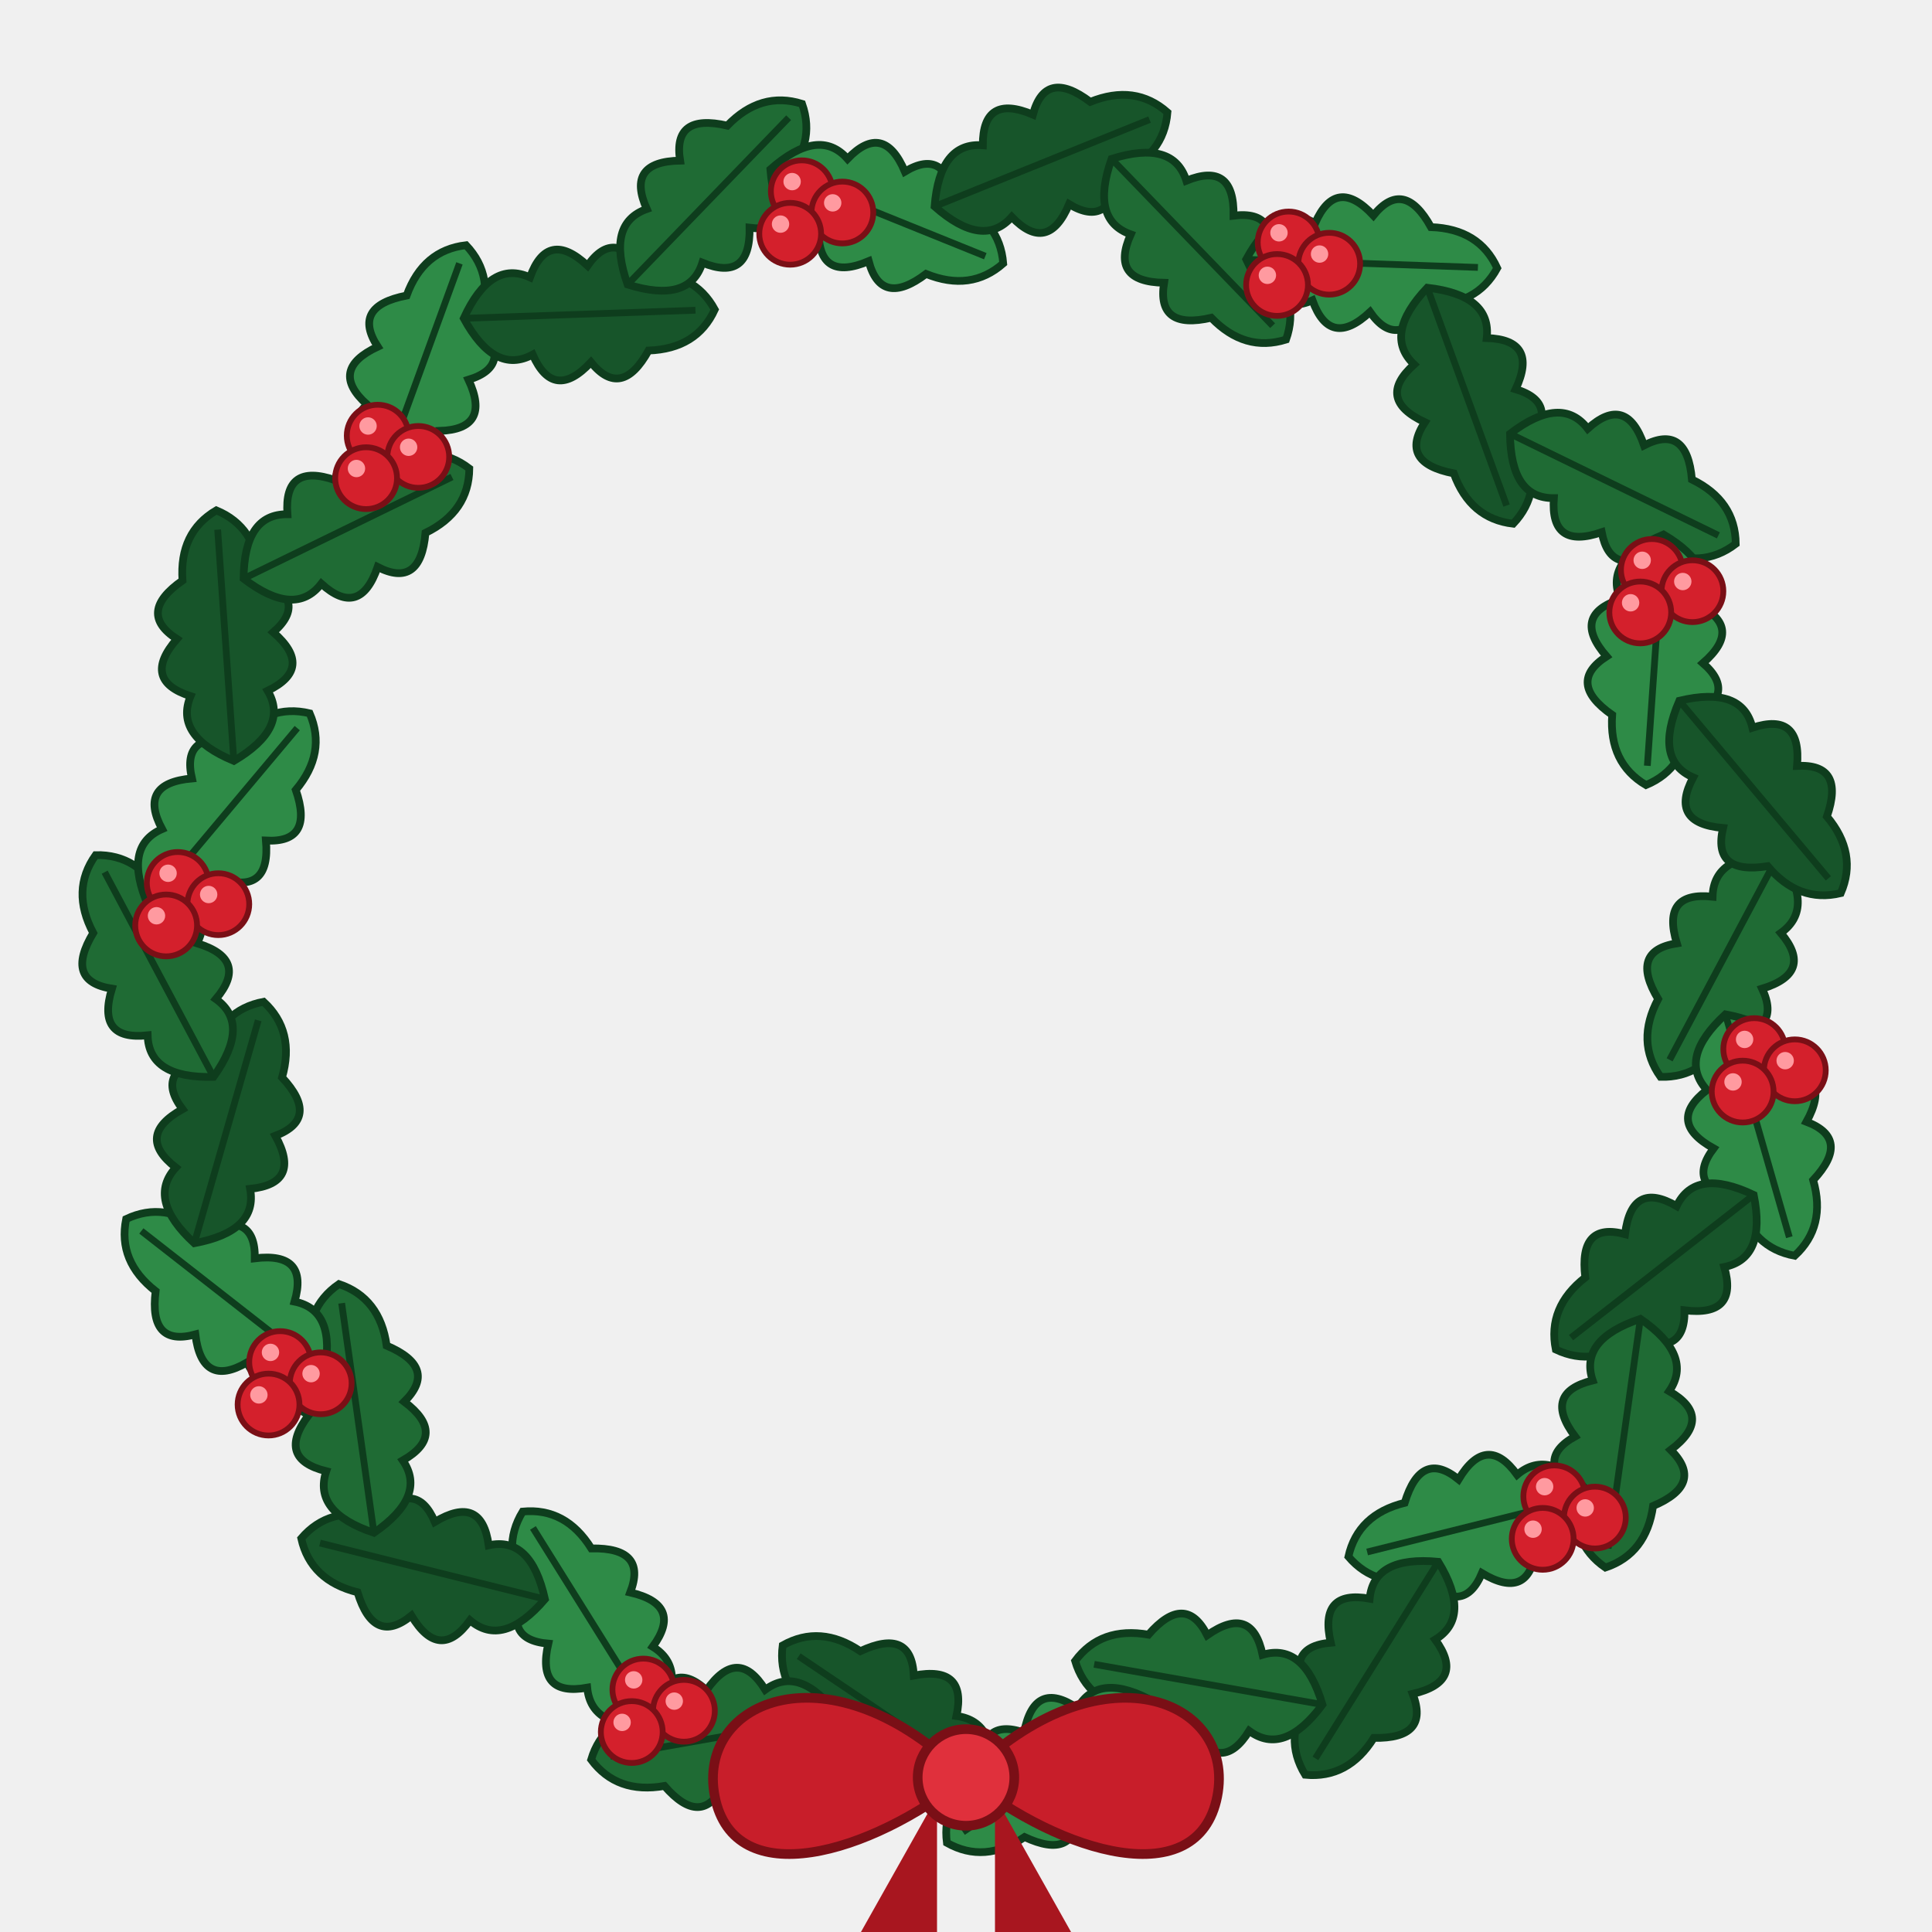
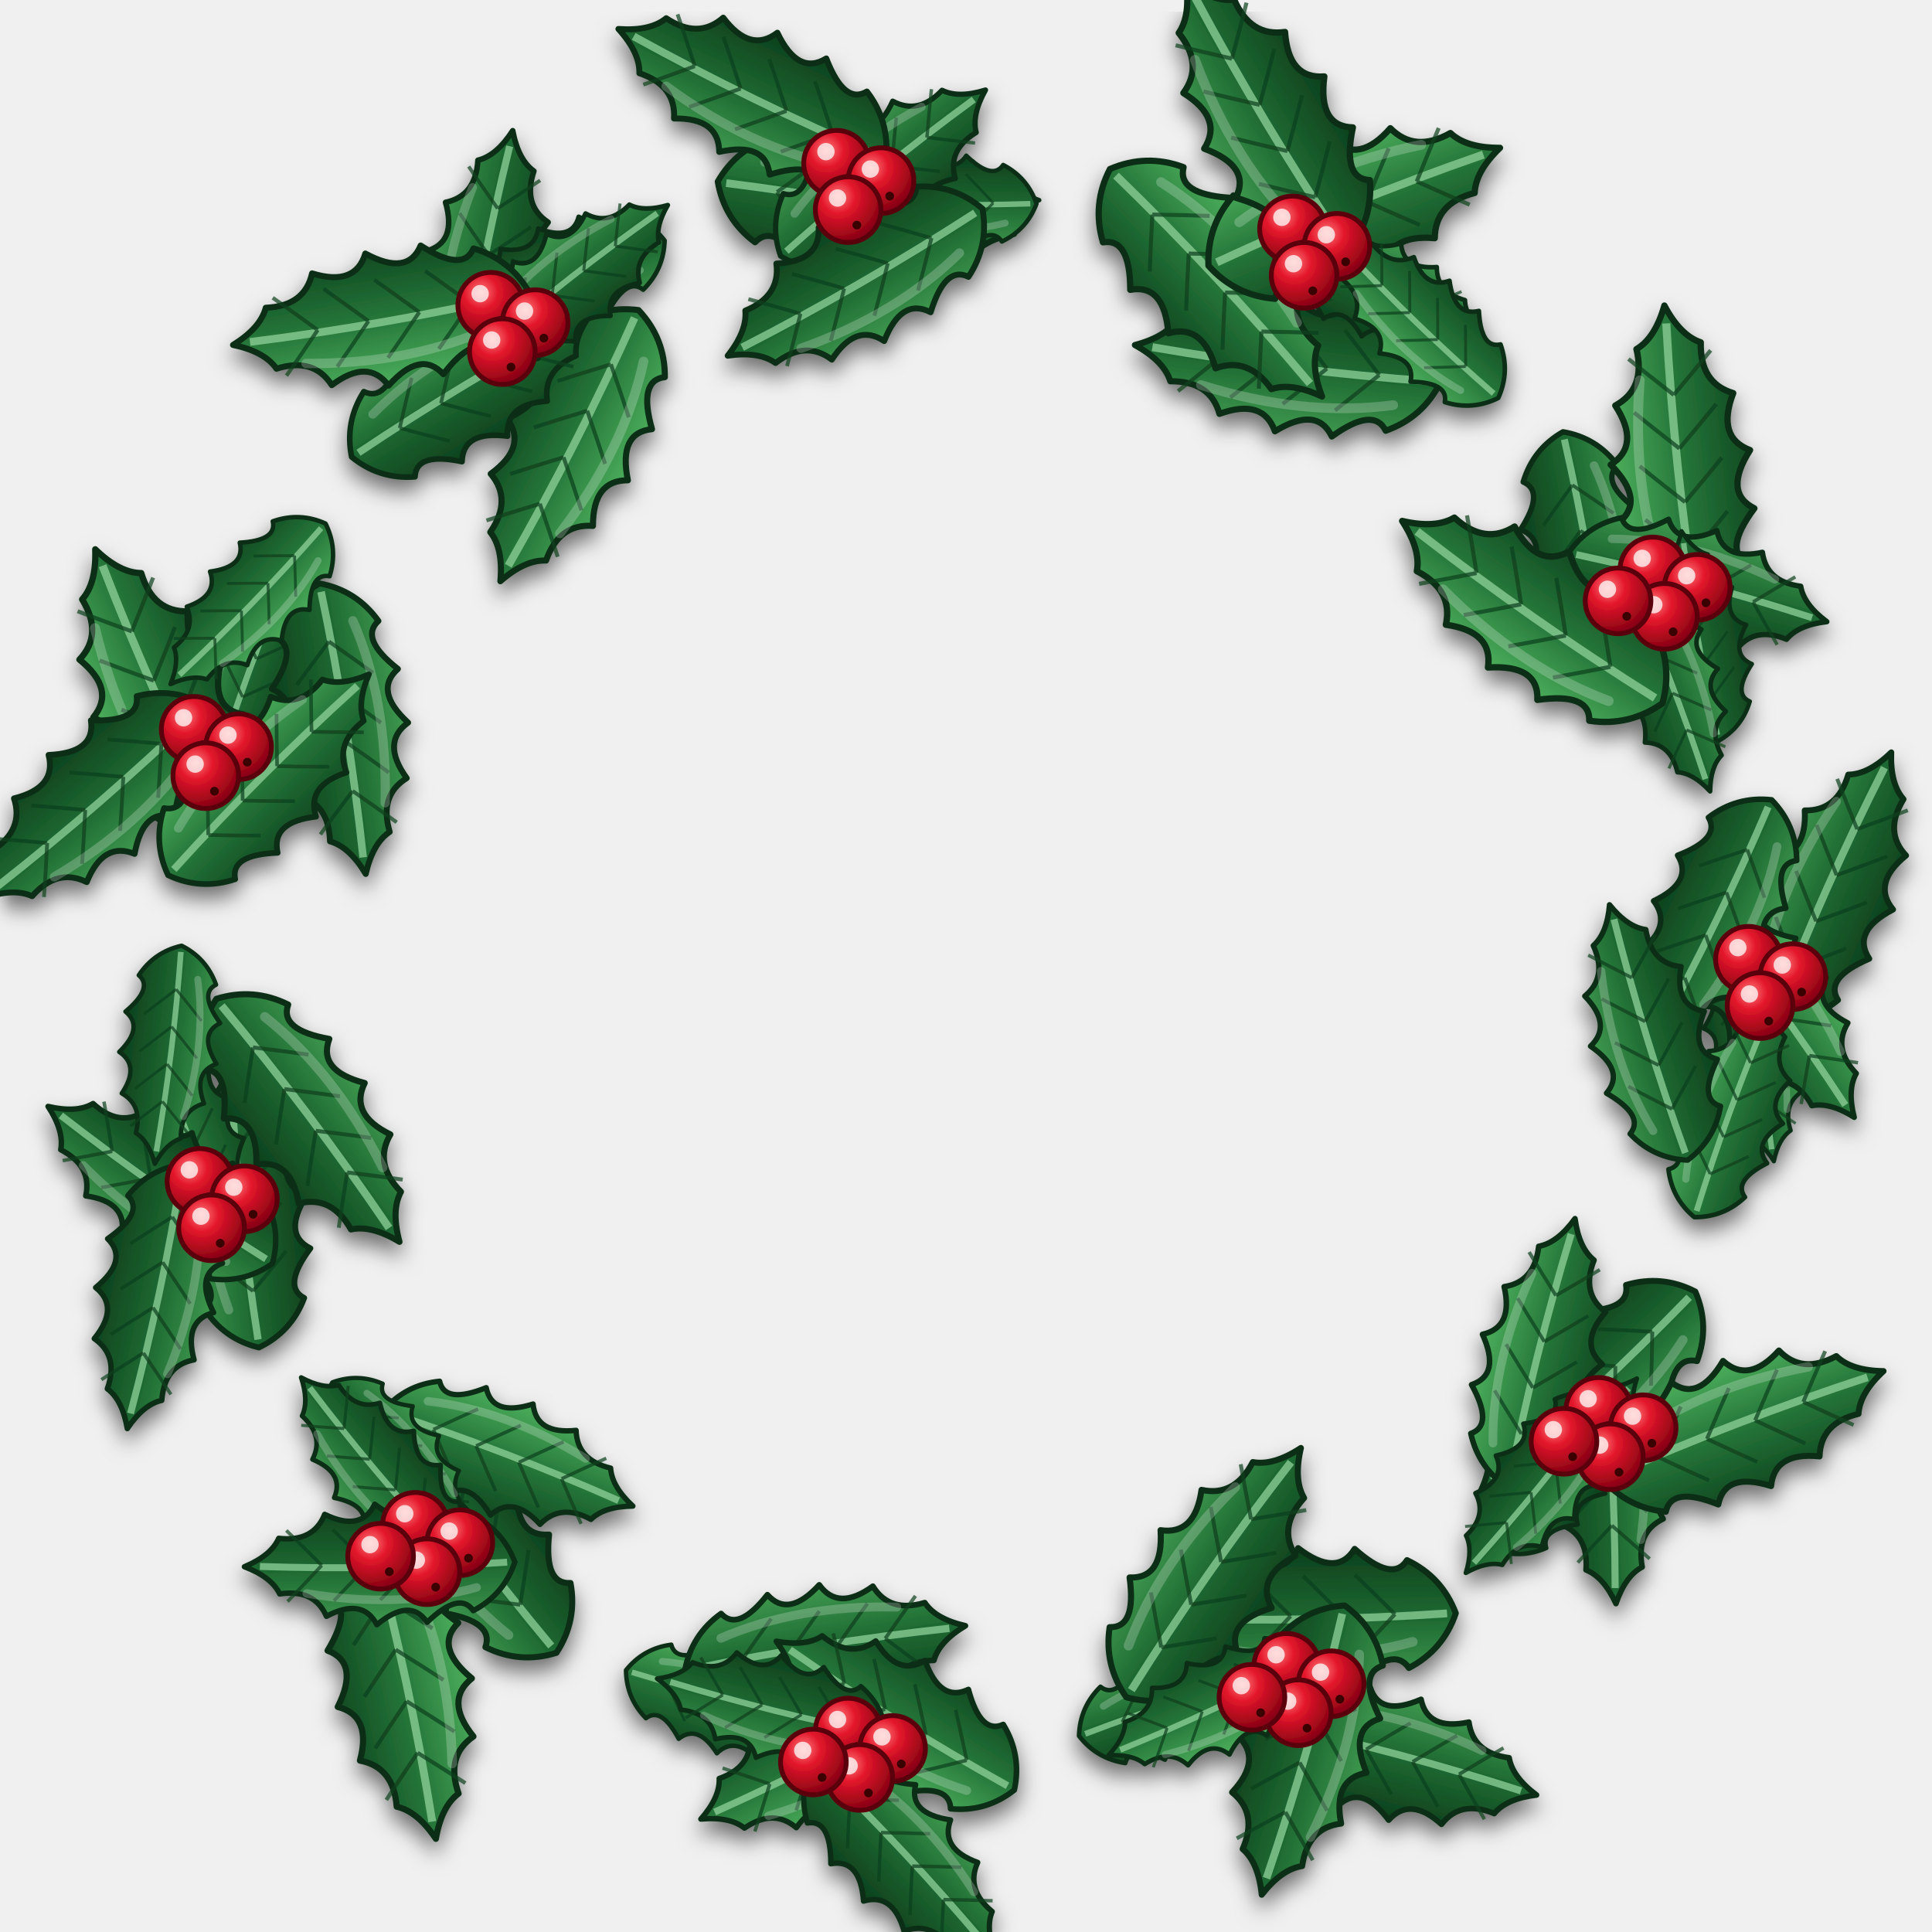
- <svg xmlns="http://www.w3.org/2000/svg" viewBox="0 0 200 200">
-   <path d="M0,0 Q3,-6 7,-4 Q9,-9 13,-5 Q16,-9 19,-4 Q24,-4 26,0 Q24,4 19,4 Q16,9 13,5 Q9,9 7,4 Q3,6 0,0 Z" fill="#1f6b34" stroke="#0e3d1d" stroke-width="0.8" transform="translate(178.0,100.0) rotate(118.0) translate(-13,0)" />
-   <path d="M-13,0 L11,0" stroke="#0e3d1d" stroke-width="0.7" transform="translate(178.0,100.0) rotate(118.0)" />
-   <path d="M0,0 Q3,-6 7,-4 Q9,-9 13,-5 Q16,-9 19,-4 Q24,-4 26,0 Q24,4 19,4 Q16,9 13,5 Q9,9 7,4 Q3,6 0,0 Z" fill="#2e8b47" stroke="#0e3d1d" stroke-width="0.8" transform="translate(182.2,117.5) rotate(74.0) translate(-13,0)" />
-   <path d="M-13,0 L11,0" stroke="#0e3d1d" stroke-width="0.7" transform="translate(182.2,117.5) rotate(74.0)" />
-   <path d="M0,0 Q3,-6 7,-4 Q9,-9 13,-5 Q16,-9 19,-4 Q24,-4 26,0 Q24,4 19,4 Q16,9 13,5 Q9,9 7,4 Q3,6 0,0 Z" fill="#17552a" stroke="#0e3d1d" stroke-width="0.8" transform="translate(171.3,131.7) rotate(142.0) translate(-13,0)" />
-   <path d="M-13,0 L11,0" stroke="#0e3d1d" stroke-width="0.7" transform="translate(171.3,131.7) rotate(142.0)" />
-   <path d="M0,0 Q3,-6 7,-4 Q9,-9 13,-5 Q16,-9 19,-4 Q24,-4 26,0 Q24,4 19,4 Q16,9 13,5 Q9,9 7,4 Q3,6 0,0 Z" fill="#1f6b34" stroke="#0e3d1d" stroke-width="0.8" transform="translate(168.0,149.4) rotate(98.0) translate(-13,0)" />
-   <path d="M-13,0 L11,0" stroke="#0e3d1d" stroke-width="0.7" transform="translate(168.0,149.4) rotate(98.0)" />
-   <path d="M0,0 Q3,-6 7,-4 Q9,-9 13,-5 Q16,-9 19,-4 Q24,-4 26,0 Q24,4 19,4 Q16,9 13,5 Q9,9 7,4 Q3,6 0,0 Z" fill="#2e8b47" stroke="#0e3d1d" stroke-width="0.8" transform="translate(152.2,158.0) rotate(166.0) translate(-13,0)" />
-   <path d="M-13,0 L11,0" stroke="#0e3d1d" stroke-width="0.7" transform="translate(152.2,158.0) rotate(166.0)" />
-   <path d="M0,0 Q3,-6 7,-4 Q9,-9 13,-5 Q16,-9 19,-4 Q24,-4 26,0 Q24,4 19,4 Q16,9 13,5 Q9,9 7,4 Q3,6 0,0 Z" fill="#17552a" stroke="#0e3d1d" stroke-width="0.8" transform="translate(142.0,172.7) rotate(122.0) translate(-13,0)" />
-   <path d="M-13,0 L11,0" stroke="#0e3d1d" stroke-width="0.7" transform="translate(142.0,172.7) rotate(122.0)" />
-   <path d="M0,0 Q3,-6 7,-4 Q9,-9 13,-5 Q16,-9 19,-4 Q24,-4 26,0 Q24,4 19,4 Q16,9 13,5 Q9,9 7,4 Q3,6 0,0 Z" fill="#1f6b34" stroke="#0e3d1d" stroke-width="0.8" transform="translate(124.1,174.2) rotate(190.0) translate(-13,0)" />
-   <path d="M-13,0 L11,0" stroke="#0e3d1d" stroke-width="0.7" transform="translate(124.1,174.2) rotate(190.0)" />
-   <path d="M0,0 Q3,-6 7,-4 Q9,-9 13,-5 Q16,-9 19,-4 Q24,-4 26,0 Q24,4 19,4 Q16,9 13,5 Q9,9 7,4 Q3,6 0,0 Z" fill="#2e8b47" stroke="#0e3d1d" stroke-width="0.8" transform="translate(108.8,183.5) rotate(146.0) translate(-13,0)" />
-   <path d="M-13,0 L11,0" stroke="#0e3d1d" stroke-width="0.7" transform="translate(108.8,183.5) rotate(146.0)" />
-   <path d="M0,0 Q3,-6 7,-4 Q9,-9 13,-5 Q16,-9 19,-4 Q24,-4 26,0 Q24,4 19,4 Q16,9 13,5 Q9,9 7,4 Q3,6 0,0 Z" fill="#17552a" stroke="#0e3d1d" stroke-width="0.8" transform="translate(91.8,177.6) rotate(214.0) translate(-13,0)" />
-   <path d="M-13,0 L11,0" stroke="#0e3d1d" stroke-width="0.7" transform="translate(91.8,177.6) rotate(214.0)" />
-   <path d="M0,0 Q3,-6 7,-4 Q9,-9 13,-5 Q16,-9 19,-4 Q24,-4 26,0 Q24,4 19,4 Q16,9 13,5 Q9,9 7,4 Q3,6 0,0 Z" fill="#1f6b34" stroke="#0e3d1d" stroke-width="0.8" transform="translate(74.0,179.9) rotate(170.0) translate(-13,0)" />
-   <path d="M-13,0 L11,0" stroke="#0e3d1d" stroke-width="0.7" transform="translate(74.0,179.9) rotate(170.0)" />
-   <path d="M0,0 Q3,-6 7,-4 Q9,-9 13,-5 Q16,-9 19,-4 Q24,-4 26,0 Q24,4 19,4 Q16,9 13,5 Q9,9 7,4 Q3,6 0,0 Z" fill="#2e8b47" stroke="#0e3d1d" stroke-width="0.8" transform="translate(61.0,167.5) rotate(238.0) translate(-13,0)" />
-   <path d="M-13,0 L11,0" stroke="#0e3d1d" stroke-width="0.7" transform="translate(61.0,167.5) rotate(238.0)" />
-   <path d="M0,0 Q3,-6 7,-4 Q9,-9 13,-5 Q16,-9 19,-4 Q24,-4 26,0 Q24,4 19,4 Q16,9 13,5 Q9,9 7,4 Q3,6 0,0 Z" fill="#17552a" stroke="#0e3d1d" stroke-width="0.8" transform="translate(43.8,162.4) rotate(194.0) translate(-13,0)" />
-   <path d="M-13,0 L11,0" stroke="#0e3d1d" stroke-width="0.7" transform="translate(43.8,162.4) rotate(194.0)" />
-   <path d="M0,0 Q3,-6 7,-4 Q9,-9 13,-5 Q16,-9 19,-4 Q24,-4 26,0 Q24,4 19,4 Q16,9 13,5 Q9,9 7,4 Q3,6 0,0 Z" fill="#1f6b34" stroke="#0e3d1d" stroke-width="0.8" transform="translate(36.9,145.8) rotate(262.0) translate(-13,0)" />
-   <path d="M-13,0 L11,0" stroke="#0e3d1d" stroke-width="0.7" transform="translate(36.9,145.8) rotate(262.0)" />
-   <path d="M0,0 Q3,-6 7,-4 Q9,-9 13,-5 Q16,-9 19,-4 Q24,-4 26,0 Q24,4 19,4 Q16,9 13,5 Q9,9 7,4 Q3,6 0,0 Z" fill="#2e8b47" stroke="#0e3d1d" stroke-width="0.8" transform="translate(23.3,134.2) rotate(218.0) translate(-13,0)" />
-   <path d="M-13,0 L11,0" stroke="#0e3d1d" stroke-width="0.7" transform="translate(23.3,134.2) rotate(218.0)" />
-   <path d="M0,0 Q3,-6 7,-4 Q9,-9 13,-5 Q16,-9 19,-4 Q24,-4 26,0 Q24,4 19,4 Q16,9 13,5 Q9,9 7,4 Q3,6 0,0 Z" fill="#17552a" stroke="#0e3d1d" stroke-width="0.8" transform="translate(23.7,116.2) rotate(286.0) translate(-13,0)" />
-   <path d="M-13,0 L11,0" stroke="#0e3d1d" stroke-width="0.7" transform="translate(23.7,116.2) rotate(286.0)" />
-   <path d="M0,0 Q3,-6 7,-4 Q9,-9 13,-5 Q16,-9 19,-4 Q24,-4 26,0 Q24,4 19,4 Q16,9 13,5 Q9,9 7,4 Q3,6 0,0 Z" fill="#1f6b34" stroke="#0e3d1d" stroke-width="0.8" transform="translate(16.0,100.0) rotate(242.0) translate(-13,0)" />
-   <path d="M-13,0 L11,0" stroke="#0e3d1d" stroke-width="0.7" transform="translate(16.0,100.0) rotate(242.0)" />
-   <path d="M0,0 Q3,-6 7,-4 Q9,-9 13,-5 Q16,-9 19,-4 Q24,-4 26,0 Q24,4 19,4 Q16,9 13,5 Q9,9 7,4 Q3,6 0,0 Z" fill="#2e8b47" stroke="#0e3d1d" stroke-width="0.8" transform="translate(23.7,83.8) rotate(310.0) translate(-13,0)" />
-   <path d="M-13,0 L11,0" stroke="#0e3d1d" stroke-width="0.7" transform="translate(23.7,83.8) rotate(310.0)" />
-   <path d="M0,0 Q3,-6 7,-4 Q9,-9 13,-5 Q16,-9 19,-4 Q24,-4 26,0 Q24,4 19,4 Q16,9 13,5 Q9,9 7,4 Q3,6 0,0 Z" fill="#17552a" stroke="#0e3d1d" stroke-width="0.8" transform="translate(23.3,65.8) rotate(266.0) translate(-13,0)" />
-   <path d="M-13,0 L11,0" stroke="#0e3d1d" stroke-width="0.7" transform="translate(23.3,65.8) rotate(266.0)" />
-   <path d="M0,0 Q3,-6 7,-4 Q9,-9 13,-5 Q16,-9 19,-4 Q24,-4 26,0 Q24,4 19,4 Q16,9 13,5 Q9,9 7,4 Q3,6 0,0 Z" fill="#1f6b34" stroke="#0e3d1d" stroke-width="0.8" transform="translate(36.9,54.2) rotate(334.0) translate(-13,0)" />
-   <path d="M-13,0 L11,0" stroke="#0e3d1d" stroke-width="0.7" transform="translate(36.9,54.2) rotate(334.0)" />
-   <path d="M0,0 Q3,-6 7,-4 Q9,-9 13,-5 Q16,-9 19,-4 Q24,-4 26,0 Q24,4 19,4 Q16,9 13,5 Q9,9 7,4 Q3,6 0,0 Z" fill="#2e8b47" stroke="#0e3d1d" stroke-width="0.8" transform="translate(43.8,37.6) rotate(290.0) translate(-13,0)" />
-   <path d="M-13,0 L11,0" stroke="#0e3d1d" stroke-width="0.7" transform="translate(43.8,37.6) rotate(290.0)" />
-   <path d="M0,0 Q3,-6 7,-4 Q9,-9 13,-5 Q16,-9 19,-4 Q24,-4 26,0 Q24,4 19,4 Q16,9 13,5 Q9,9 7,4 Q3,6 0,0 Z" fill="#17552a" stroke="#0e3d1d" stroke-width="0.8" transform="translate(61.0,32.5) rotate(358.0) translate(-13,0)" />
-   <path d="M-13,0 L11,0" stroke="#0e3d1d" stroke-width="0.7" transform="translate(61.0,32.5) rotate(358.0)" />
-   <path d="M0,0 Q3,-6 7,-4 Q9,-9 13,-5 Q16,-9 19,-4 Q24,-4 26,0 Q24,4 19,4 Q16,9 13,5 Q9,9 7,4 Q3,6 0,0 Z" fill="#1f6b34" stroke="#0e3d1d" stroke-width="0.8" transform="translate(74.0,20.1) rotate(314.0) translate(-13,0)" />
-   <path d="M-13,0 L11,0" stroke="#0e3d1d" stroke-width="0.7" transform="translate(74.0,20.1) rotate(314.0)" />
-   <path d="M0,0 Q3,-6 7,-4 Q9,-9 13,-5 Q16,-9 19,-4 Q24,-4 26,0 Q24,4 19,4 Q16,9 13,5 Q9,9 7,4 Q3,6 0,0 Z" fill="#2e8b47" stroke="#0e3d1d" stroke-width="0.8" transform="translate(91.8,22.4) rotate(382.0) translate(-13,0)" />
-   <path d="M-13,0 L11,0" stroke="#0e3d1d" stroke-width="0.7" transform="translate(91.8,22.4) rotate(382.0)" />
-   <path d="M0,0 Q3,-6 7,-4 Q9,-9 13,-5 Q16,-9 19,-4 Q24,-4 26,0 Q24,4 19,4 Q16,9 13,5 Q9,9 7,4 Q3,6 0,0 Z" fill="#17552a" stroke="#0e3d1d" stroke-width="0.8" transform="translate(108.8,16.5) rotate(338.0) translate(-13,0)" />
-   <path d="M-13,0 L11,0" stroke="#0e3d1d" stroke-width="0.7" transform="translate(108.8,16.5) rotate(338.0)" />
-   <path d="M0,0 Q3,-6 7,-4 Q9,-9 13,-5 Q16,-9 19,-4 Q24,-4 26,0 Q24,4 19,4 Q16,9 13,5 Q9,9 7,4 Q3,6 0,0 Z" fill="#1f6b34" stroke="#0e3d1d" stroke-width="0.8" transform="translate(124.1,25.8) rotate(406.0) translate(-13,0)" />
-   <path d="M-13,0 L11,0" stroke="#0e3d1d" stroke-width="0.7" transform="translate(124.1,25.8) rotate(406.0)" />
-   <path d="M0,0 Q3,-6 7,-4 Q9,-9 13,-5 Q16,-9 19,-4 Q24,-4 26,0 Q24,4 19,4 Q16,9 13,5 Q9,9 7,4 Q3,6 0,0 Z" fill="#2e8b47" stroke="#0e3d1d" stroke-width="0.8" transform="translate(142.0,27.3) rotate(362.0) translate(-13,0)" />
-   <path d="M-13,0 L11,0" stroke="#0e3d1d" stroke-width="0.7" transform="translate(142.0,27.3) rotate(362.0)" />
-   <path d="M0,0 Q3,-6 7,-4 Q9,-9 13,-5 Q16,-9 19,-4 Q24,-4 26,0 Q24,4 19,4 Q16,9 13,5 Q9,9 7,4 Q3,6 0,0 Z" fill="#17552a" stroke="#0e3d1d" stroke-width="0.8" transform="translate(152.2,42.0) rotate(430.0) translate(-13,0)" />
-   <path d="M-13,0 L11,0" stroke="#0e3d1d" stroke-width="0.7" transform="translate(152.2,42.0) rotate(430.0)" />
-   <path d="M0,0 Q3,-6 7,-4 Q9,-9 13,-5 Q16,-9 19,-4 Q24,-4 26,0 Q24,4 19,4 Q16,9 13,5 Q9,9 7,4 Q3,6 0,0 Z" fill="#1f6b34" stroke="#0e3d1d" stroke-width="0.8" transform="translate(168.0,50.6) rotate(386.0) translate(-13,0)" />
-   <path d="M-13,0 L11,0" stroke="#0e3d1d" stroke-width="0.7" transform="translate(168.0,50.6) rotate(386.0)" />
-   <path d="M0,0 Q3,-6 7,-4 Q9,-9 13,-5 Q16,-9 19,-4 Q24,-4 26,0 Q24,4 19,4 Q16,9 13,5 Q9,9 7,4 Q3,6 0,0 Z" fill="#2e8b47" stroke="#0e3d1d" stroke-width="0.8" transform="translate(171.3,68.3) rotate(454.0) translate(-13,0)" />
-   <path d="M-13,0 L11,0" stroke="#0e3d1d" stroke-width="0.7" transform="translate(171.3,68.3) rotate(454.0)" />
-   <path d="M0,0 Q3,-6 7,-4 Q9,-9 13,-5 Q16,-9 19,-4 Q24,-4 26,0 Q24,4 19,4 Q16,9 13,5 Q9,9 7,4 Q3,6 0,0 Z" fill="#17552a" stroke="#0e3d1d" stroke-width="0.8" transform="translate(182.2,82.5) rotate(410.0) translate(-13,0)" />
-   <path d="M-13,0 L11,0" stroke="#0e3d1d" stroke-width="0.7" transform="translate(182.2,82.5) rotate(410.0)" />
-   <circle cx="181.6" cy="108.6" r="3.2" fill="#d4202c" stroke="#7a0f16" stroke-width="0.6" />
-   <circle cx="180.6" cy="107.6" r="0.9" fill="#ff9aa0" />
-   <circle cx="185.8" cy="110.8" r="3.2" fill="#d4202c" stroke="#7a0f16" stroke-width="0.6" />
-   <circle cx="184.8" cy="109.8" r="0.9" fill="#ff9aa0" />
-   <circle cx="180.4" cy="113.0" r="3.2" fill="#d4202c" stroke="#7a0f16" stroke-width="0.6" />
-   <circle cx="179.4" cy="112.0" r="0.9" fill="#ff9aa0" />
-   <circle cx="160.9" cy="154.9" r="3.2" fill="#d4202c" stroke="#7a0f16" stroke-width="0.6" />
-   <circle cx="159.9" cy="153.9" r="0.9" fill="#ff9aa0" />
-   <circle cx="165.1" cy="157.1" r="3.2" fill="#d4202c" stroke="#7a0f16" stroke-width="0.6" />
-   <circle cx="164.1" cy="156.1" r="0.9" fill="#ff9aa0" />
-   <circle cx="159.7" cy="159.3" r="3.2" fill="#d4202c" stroke="#7a0f16" stroke-width="0.6" />
-   <circle cx="158.7" cy="158.3" r="0.9" fill="#ff9aa0" />
-   <circle cx="117.0" cy="180.2" r="3.2" fill="#d4202c" stroke="#7a0f16" stroke-width="0.6" />
-   <circle cx="116.0" cy="179.2" r="0.9" fill="#ff9aa0" />
-   <circle cx="121.2" cy="182.4" r="3.2" fill="#d4202c" stroke="#7a0f16" stroke-width="0.6" />
-   <circle cx="120.2" cy="181.4" r="0.9" fill="#ff9aa0" />
-   <circle cx="115.8" cy="184.6" r="3.2" fill="#d4202c" stroke="#7a0f16" stroke-width="0.6" />
-   <circle cx="114.8" cy="183.6" r="0.9" fill="#ff9aa0" />
-   <circle cx="66.6" cy="174.9" r="3.2" fill="#d4202c" stroke="#7a0f16" stroke-width="0.6" />
-   <circle cx="65.6" cy="173.9" r="0.9" fill="#ff9aa0" />
-   <circle cx="70.8" cy="177.1" r="3.2" fill="#d4202c" stroke="#7a0f16" stroke-width="0.6" />
-   <circle cx="69.8" cy="176.1" r="0.9" fill="#ff9aa0" />
-   <circle cx="65.4" cy="179.3" r="3.2" fill="#d4202c" stroke="#7a0f16" stroke-width="0.6" />
-   <circle cx="64.4" cy="178.3" r="0.9" fill="#ff9aa0" />
-   <circle cx="29.0" cy="141.0" r="3.2" fill="#d4202c" stroke="#7a0f16" stroke-width="0.6" />
-   <circle cx="28.0" cy="140.0" r="0.9" fill="#ff9aa0" />
-   <circle cx="33.2" cy="143.2" r="3.2" fill="#d4202c" stroke="#7a0f16" stroke-width="0.6" />
-   <circle cx="32.2" cy="142.2" r="0.9" fill="#ff9aa0" />
-   <circle cx="27.8" cy="145.4" r="3.2" fill="#d4202c" stroke="#7a0f16" stroke-width="0.6" />
-   <circle cx="26.8" cy="144.4" r="0.9" fill="#ff9aa0" />
-   <circle cx="18.4" cy="91.4" r="3.2" fill="#d4202c" stroke="#7a0f16" stroke-width="0.6" />
-   <circle cx="17.4" cy="90.4" r="0.9" fill="#ff9aa0" />
-   <circle cx="22.6" cy="93.6" r="3.2" fill="#d4202c" stroke="#7a0f16" stroke-width="0.6" />
-   <circle cx="21.6" cy="92.6" r="0.9" fill="#ff9aa0" />
-   <circle cx="17.2" cy="95.8" r="3.2" fill="#d4202c" stroke="#7a0f16" stroke-width="0.6" />
-   <circle cx="16.2" cy="94.8" r="0.9" fill="#ff9aa0" />
-   <circle cx="39.1" cy="45.1" r="3.2" fill="#d4202c" stroke="#7a0f16" stroke-width="0.6" />
-   <circle cx="38.1" cy="44.1" r="0.9" fill="#ff9aa0" />
-   <circle cx="43.3" cy="47.3" r="3.2" fill="#d4202c" stroke="#7a0f16" stroke-width="0.6" />
-   <circle cx="42.3" cy="46.3" r="0.9" fill="#ff9aa0" />
-   <circle cx="37.9" cy="49.5" r="3.2" fill="#d4202c" stroke="#7a0f16" stroke-width="0.6" />
-   <circle cx="36.9" cy="48.5" r="0.9" fill="#ff9aa0" />
-   <circle cx="83.0" cy="19.8" r="3.2" fill="#d4202c" stroke="#7a0f16" stroke-width="0.6" />
-   <circle cx="82.0" cy="18.8" r="0.9" fill="#ff9aa0" />
-   <circle cx="87.2" cy="22.0" r="3.2" fill="#d4202c" stroke="#7a0f16" stroke-width="0.6" />
-   <circle cx="86.2" cy="21.0" r="0.9" fill="#ff9aa0" />
-   <circle cx="81.8" cy="24.2" r="3.2" fill="#d4202c" stroke="#7a0f16" stroke-width="0.6" />
-   <circle cx="80.8" cy="23.2" r="0.9" fill="#ff9aa0" />
-   <circle cx="133.4" cy="25.1" r="3.2" fill="#d4202c" stroke="#7a0f16" stroke-width="0.6" />
-   <circle cx="132.4" cy="24.1" r="0.9" fill="#ff9aa0" />
-   <circle cx="137.6" cy="27.3" r="3.2" fill="#d4202c" stroke="#7a0f16" stroke-width="0.6" />
-   <circle cx="136.6" cy="26.3" r="0.9" fill="#ff9aa0" />
-   <circle cx="132.2" cy="29.5" r="3.2" fill="#d4202c" stroke="#7a0f16" stroke-width="0.6" />
-   <circle cx="131.2" cy="28.5" r="0.9" fill="#ff9aa0" />
-   <circle cx="171.0" cy="59.0" r="3.2" fill="#d4202c" stroke="#7a0f16" stroke-width="0.6" />
-   <circle cx="170.0" cy="58.0" r="0.9" fill="#ff9aa0" />
-   <circle cx="175.2" cy="61.2" r="3.2" fill="#d4202c" stroke="#7a0f16" stroke-width="0.6" />
-   <circle cx="174.2" cy="60.2" r="0.9" fill="#ff9aa0" />
-   <circle cx="169.8" cy="63.4" r="3.2" fill="#d4202c" stroke="#7a0f16" stroke-width="0.6" />
-   <circle cx="168.8" cy="62.4" r="0.9" fill="#ff9aa0" />
-   <g transform="translate(100,184)">
-     <path d="M0,0 C-14,-14 -28,-8 -26,2 C-24,12 -10,8 0,0 Z" fill="#c81e2a" stroke="#7a0f16" stroke-width="1" />
-     <path d="M0,0 C14,-14 28,-8 26,2 C24,12 10,8 0,0 Z" fill="#c81e2a" stroke="#7a0f16" stroke-width="1" />
-     <path d="M-3,2 L-12,18 L-6,16 L-3,20 Z" fill="#a8161f" />
-     <path d="M3,2 L12,18 L6,16 L3,20 Z" fill="#a8161f" />
-     <circle cx="0" cy="0" r="5" fill="#e0303c" stroke="#7a0f16" stroke-width="1" />
+ <svg xmlns="http://www.w3.org/2000/svg" xmlns:xlink="http://www.w3.org/1999/xlink" viewBox="0 0 200 200">
+   <defs>
+     <linearGradient id="g1" x1="0" y1="0" x2="0" y2="1">
+       <stop offset="0" stop-color="#3f9a4f" />
+       <stop offset=".45" stop-color="#1f6b33" />
+       <stop offset="1" stop-color="#0d3f1c" />
+     </linearGradient>
+     <linearGradient id="g2" x1="0" y1="0" x2="0" y2="1">
+       <stop offset="0" stop-color="#4caf5c" />
+       <stop offset=".5" stop-color="#26773a" />
+       <stop offset="1" stop-color="#114a22" />
+     </linearGradient>
+     <radialGradient id="berry" cx=".35" cy=".3" r=".75">
+       <stop offset="0" stop-color="#ff7a7a" />
+       <stop offset=".35" stop-color="#e3152b" />
+       <stop offset="1" stop-color="#7d0010" />
+     </radialGradient>
+     <filter id="sh" x="-20%" y="-20%" width="140%" height="140%">
+       <feDropShadow dx="0" dy="1.2" stdDeviation="1.1" flood-color="#000" flood-opacity=".55" />
+     </filter>
+     <g id="la">
+       <path d="M0,0 Q1.5,-4.2 5.5,-6.2 Q7.2,-3.6 11.5,-7.6 Q13.6,-4.3 18,-7.8 Q19.8,-4.2 24.5,-6.6 Q26,-3 30.5,-3.6 Q31.5,-1.4 35,0 Q31.5,1.4 30.5,3.6 Q26,3 24.5,6.6 Q19.8,4.2 18,7.8 Q13.6,4.3 11.5,7.6 Q7.2,3.6 5.5,6.2 Q1.5,4.2 0,0 Z" fill="url(#g1)" stroke="#0a2e14" stroke-width=".7" stroke-linejoin="round" />
+       <path d="M1,0 Q17,-.8 33,0" fill="none" stroke="#8fd19a" stroke-width=".9" opacity=".75" />
+       <g fill="none" stroke="#0d3f1c" stroke-width=".45" opacity=".7">
+         <path d="M7,0 Q9.5,-2.6 11.5,-4.6" />
+         <path d="M7,0 Q9.5,2.6 11.5,4.6" />
+         <path d="M13,0 Q15.5,-2.6 17.5,-4.6" />
+         <path d="M13,0 Q15.5,2.6 17.5,4.6" />
+         <path d="M19,0 Q21.5,-2.6 23.5,-4.6" />
+         <path d="M19,0 Q21.5,2.6 23.5,4.6" />
+         <path d="M25,0 Q27.5,-2.6 29.5,-4.6" />
+         <path d="M25,0 Q27.5,2.6 29.5,4.6" />
+       </g>
+       <path d="M5,-3.2 Q15,-5.8 27,-3.6" fill="none" stroke="#fff" stroke-width="1.1" opacity=".22" stroke-linecap="round" />
+     </g>
+     <g id="lb">
+       <path d="M0,0 Q1.5,-4.2 5.5,-6.2 Q7.2,-3.6 11.5,-7.6 Q13.6,-4.3 18,-7.8 Q19.8,-4.2 24.5,-6.6 Q26,-3 30.5,-3.6 Q31.5,-1.4 35,0 Q31.5,1.4 30.5,3.6 Q26,3 24.5,6.6 Q19.8,4.2 18,7.8 Q13.6,4.3 11.5,7.6 Q7.2,3.6 5.5,6.2 Q1.5,4.2 0,0 Z" fill="url(#g2)" stroke="#0a2e14" stroke-width=".7" stroke-linejoin="round" />
+       <path d="M1,0 Q17,-.8 33,0" fill="none" stroke="#8fd19a" stroke-width=".9" opacity=".75" />
+       <g fill="none" stroke="#0d3f1c" stroke-width=".45" opacity=".7">
+         <path d="M7,0 Q9.5,-2.6 11.5,-4.6" />
+         <path d="M7,0 Q9.5,2.6 11.5,4.6" />
+         <path d="M13,0 Q15.5,-2.6 17.5,-4.6" />
+         <path d="M13,0 Q15.5,2.6 17.5,4.6" />
+         <path d="M19,0 Q21.5,-2.6 23.5,-4.6" />
+         <path d="M19,0 Q21.5,2.6 23.5,4.6" />
+         <path d="M25,0 Q27.5,-2.6 29.5,-4.6" />
+         <path d="M25,0 Q27.5,2.6 29.5,4.6" />
+       </g>
+       <path d="M5,-3.2 Q15,-5.8 27,-3.6" fill="none" stroke="#fff" stroke-width="1.1" opacity=".22" stroke-linecap="round" />
+     </g>
+     <g id="b">
+       <circle r="3.4" fill="url(#berry)" stroke="#5a000b" stroke-width=".5" />
+       <circle cx="-1.1" cy="-1.2" r=".9" fill="#fff" opacity=".75" />
+       <circle cx=".9" cy="1.6" r=".45" fill="#3a0006" />
+     </g>
+   </defs>
+   <g filter="url(#sh)">
+     <use href="#la" xlink:href="#la" transform="translate(57.6,171.1) rotate(233) scale(0.89)" />
+     <use href="#la" xlink:href="#la" transform="translate(183.4,105.7) rotate(294) scale(0.87)" />
+     <use href="#la" xlink:href="#la" transform="translate(26.8,139.5) rotate(264) scale(0.84)" />
+     <use href="#la" xlink:href="#la" transform="translate(161.8,44.7) rotate(440) scale(0.80)" />
+     <use href="#lb" xlink:href="#lb" transform="translate(175.7,64.0) rotate(624) scale(0.93)" />
+     <use href="#lb" xlink:href="#lb" transform="translate(39.7,146.0) rotate(381) scale(0.79)" />
+     <use href="#lb" xlink:href="#lb" transform="translate(23.1,126.8) rotate(250) scale(0.67)" />
+     <use href="#la" xlink:href="#la" transform="translate(74.3,18.8) rotate(370) scale(0.89)" />
+     <use href="#la" xlink:href="#la" transform="translate(165.8,137.7) rotate(87) scale(0.81)" />
+     <use href="#la" xlink:href="#la" transform="translate(162.4,57.2) rotate(375) scale(0.79)" />
+     <use href="#la" xlink:href="#la" transform="translate(177.9,76.7) rotate(620) scale(0.63)" />
+     <use href="#la" xlink:href="#la" transform="translate(175.5,133.7) rotate(137) scale(0.87)" />
+     <use href="#lb" xlink:href="#lb" transform="translate(64.8,172.9) rotate(379) scale(0.65)" />
+     <use href="#la" xlink:href="#la" transform="translate(149.1,39.6) rotate(547) scale(0.91)" />
+     <use href="#la" xlink:href="#la" transform="translate(111.7,179.7) rotate(342) scale(0.67)" />
+     <use href="#la" xlink:href="#la" transform="translate(22.0,80.7) rotate(290) scale(0.70)" />
+     <use href="#lb" xlink:href="#lb" transform="translate(66.1,32.1) rotate(477) scale(0.90)" />
+     <use href="#la" xlink:href="#la" transform="translate(168.5,59.7) rotate(429) scale(0.68)" />
+     <use href="#lb" xlink:href="#lb" transform="translate(114.9,17.5) rotate(407) scale(0.92)" />
+     <use href="#la" xlink:href="#la" transform="translate(47.6,41.7) rotate(281) scale(0.82)" />
+     <use href="#la" xlink:href="#la" transform="translate(70.9,172.9) rotate(351) scale(0.84)" />
+     <use href="#lb" xlink:href="#lb" transform="translate(97.5,175.6) rotate(153) scale(0.80)" />
+     <use href="#la" xlink:href="#la" transform="translate(28.2,130.8) rotate(215) scale(0.81)" />
+     <use href="#la" xlink:href="#la" transform="translate(36.4,47.3) rotate(329) scale(0.83)" />
+     <use href="#la" xlink:href="#la" transform="translate(150.7,167.0) rotate(179) scale(0.90)" />
+     <use href="#lb" xlink:href="#lb" transform="translate(125.1,27.5) rotate(338) scale(0.93)" />
+     <use href="#la" xlink:href="#la" transform="translate(33.1,60.4) rotate(441) scale(0.87)" />
+     <use href="#lb" xlink:href="#lb" transform="translate(23.1,86.6) rotate(246) scale(0.93)" />
+     <use href="#la" xlink:href="#la" transform="translate(34.4,143.1) rotate(410) scale(0.63)" />
+     <use href="#lb" xlink:href="#lb" transform="translate(105.0,185.3) rotate(212) scale(0.83)" />
+     <use href="#la" xlink:href="#la" transform="translate(139.5,26.0) rotate(599) scale(0.93)" />
+     <use href="#la" xlink:href="#la" transform="translate(179.8,98.5) rotate(80) scale(0.63)" />
+     <use href="#la" xlink:href="#la" transform="translate(84.2,182.2) rotate(407) scale(0.79)" />
+     <use href="#lb" xlink:href="#lb" transform="translate(38.5,159.2) rotate(438) scale(0.91)" />
+     <use href="#lb" xlink:href="#lb" transform="translate(165.9,153.1) rotate(339) scale(0.89)" />
+     <use href="#la" xlink:href="#la" transform="translate(22.4,103.4) rotate(413) scale(0.90)" />
+     <use href="#la" xlink:href="#la" transform="translate(131.9,25.3) rotate(383) scale(0.67)" />
+     <use href="#lb" xlink:href="#lb" transform="translate(175.7,93.3) rotate(54) scale(0.79)" />
+     <use href="#lb" xlink:href="#lb" transform="translate(85.2,21.5) rotate(358) scale(0.64)" />
+     <use href="#la" xlink:href="#la" transform="translate(46.7,161.1) rotate(230) scale(0.69)" />
+     <use href="#la" xlink:href="#la" transform="translate(183.4,82.8) rotate(476) scale(0.82)" />
+     <use href="#lb" xlink:href="#lb" transform="translate(175.4,126.0) rotate(290) scale(0.68)" />
+     <use href="#lb" xlink:href="#lb" transform="translate(156.1,154.0) rotate(284) scale(0.82)" />
+     <use href="#la" xlink:href="#la" transform="translate(174.7,120.1) rotate(253) scale(0.79)" />
+     <use href="#la" xlink:href="#la" transform="translate(107.3,21.1) rotate(541) scale(0.64)" />
+     <use href="#la" xlink:href="#la" transform="translate(80.8,26.5) rotate(321) scale(0.78)" />
+     <use href="#la" xlink:href="#la" transform="translate(91.7,16.5) rotate(566) scale(0.88)" />
+     <use href="#la" xlink:href="#la" transform="translate(21.3,73.0) rotate(499) scale(0.87)" />
+     <use href="#la" xlink:href="#la" transform="translate(18.8,97.9) rotate(457) scale(0.65)" />
+     <use href="#la" xlink:href="#la" transform="translate(116.6,175.7) rotate(305) scale(0.90)" />
+     <use href="#lb" xlink:href="#lb" transform="translate(17.4,90.6) rotate(315) scale(0.84)" />
+     <use href="#la" xlink:href="#la" transform="translate(131.0,178.3) rotate(375) scale(0.83)" />
+     <use href="#lb" xlink:href="#lb" transform="translate(172.1,72.8) rotate(575) scale(0.94)" />
+     <use href="#la" xlink:href="#la" transform="translate(68.8,24.9) rotate(522) scale(0.67)" />
+     <use href="#la" xlink:href="#la" transform="translate(154.6,160.4) rotate(310) scale(0.66)" />
+     <use href="#la" xlink:href="#la" transform="translate(139.2,166.2) rotate(106) scale(0.89)" />
+     <use href="#lb" xlink:href="#lb" transform="translate(155.1,41.2) rotate(584) scale(0.67)" />
+     <use href="#la" xlink:href="#la" transform="translate(50.1,36.1) rotate(322) scale(0.69)" />
+     <use href="#lb" xlink:href="#lb" transform="translate(136.0,171.8) rotate(155) scale(0.67)" />
+     <use href="#la" xlink:href="#la" transform="translate(19.0,120.5) rotate(462) scale(0.80)" />
+     <use href="#la" xlink:href="#la" transform="translate(53.3,161.7) rotate(179) scale(0.80)" />
+     <use href="#la" xlink:href="#la" transform="translate(91.8,179.7) rotate(194) scale(0.70)" />
+     <use href="#lb" xlink:href="#lb" transform="translate(54.8,30.3) rotate(530) scale(0.89)" />
+     <use href="#la" xlink:href="#la" transform="translate(166.5,144.6) rotate(129) scale(0.67)" />
+     <use href="#la" xlink:href="#la" transform="translate(101.7,21.6) rotate(510) scale(0.87)" />
+     <use href="#lb" xlink:href="#lb" transform="translate(33.7,54.2) rotate(494) scale(0.66)" />
+     <use href="#b" xlink:href="#b" x="181.0" y="99.3" />
+     <use href="#b" xlink:href="#b" x="185.6" y="101.1" />
+     <use href="#b" xlink:href="#b" x="182.2" y="104.1" />
+     <use href="#b" xlink:href="#b" x="165.5" y="146.0" />
+     <use href="#b" xlink:href="#b" x="170.1" y="147.8" />
+     <use href="#b" xlink:href="#b" x="166.7" y="150.8" />
+     <use href="#b" xlink:href="#b" x="161.9" y="149.2" />
+     <use href="#b" xlink:href="#b" x="133.2" y="172.5" />
+     <use href="#b" xlink:href="#b" x="137.8" y="174.3" />
+     <use href="#b" xlink:href="#b" x="134.4" y="177.3" />
+     <use href="#b" xlink:href="#b" x="129.6" y="175.7" />
+     <use href="#b" xlink:href="#b" x="87.8" y="179.2" />
+     <use href="#b" xlink:href="#b" x="92.4" y="181.0" />
+     <use href="#b" xlink:href="#b" x="89.0" y="184.0" />
+     <use href="#b" xlink:href="#b" x="84.2" y="182.4" />
+     <use href="#b" xlink:href="#b" x="43.0" y="157.9" />
+     <use href="#b" xlink:href="#b" x="47.6" y="159.7" />
+     <use href="#b" xlink:href="#b" x="44.2" y="162.7" />
+     <use href="#b" xlink:href="#b" x="39.4" y="161.1" />
+     <use href="#b" xlink:href="#b" x="20.7" y="122.3" />
+     <use href="#b" xlink:href="#b" x="25.3" y="124.1" />
+     <use href="#b" xlink:href="#b" x="21.9" y="127.1" />
+     <use href="#b" xlink:href="#b" x="20.1" y="75.5" />
+     <use href="#b" xlink:href="#b" x="24.7" y="77.3" />
+     <use href="#b" xlink:href="#b" x="21.3" y="80.3" />
+     <use href="#b" xlink:href="#b" x="50.8" y="31.6" />
+     <use href="#b" xlink:href="#b" x="55.4" y="33.4" />
+     <use href="#b" xlink:href="#b" x="52.0" y="36.4" />
+     <use href="#b" xlink:href="#b" x="86.6" y="16.9" />
+     <use href="#b" xlink:href="#b" x="91.2" y="18.7" />
+     <use href="#b" xlink:href="#b" x="87.8" y="21.7" />
+     <use href="#b" xlink:href="#b" x="133.8" y="23.7" />
+     <use href="#b" xlink:href="#b" x="138.4" y="25.5" />
+     <use href="#b" xlink:href="#b" x="135.0" y="28.5" />
+     <use href="#b" xlink:href="#b" x="171.1" y="59.0" />
+     <use href="#b" xlink:href="#b" x="175.7" y="60.8" />
+     <use href="#b" xlink:href="#b" x="172.3" y="63.8" />
+     <use href="#b" xlink:href="#b" x="167.5" y="62.2" />
  </g>
</svg>
